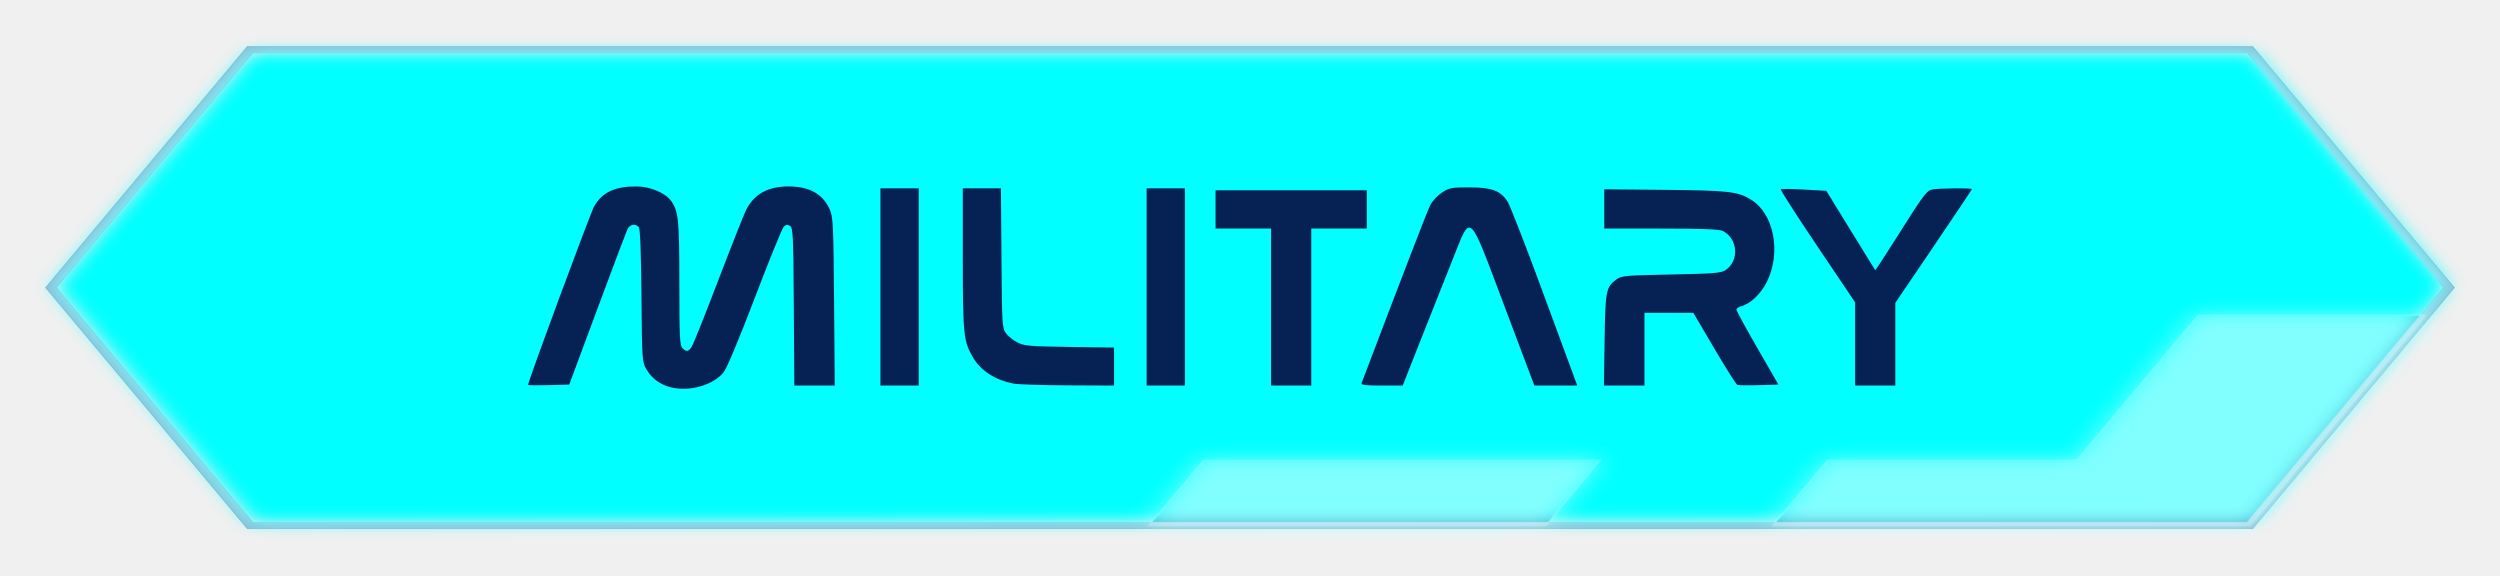
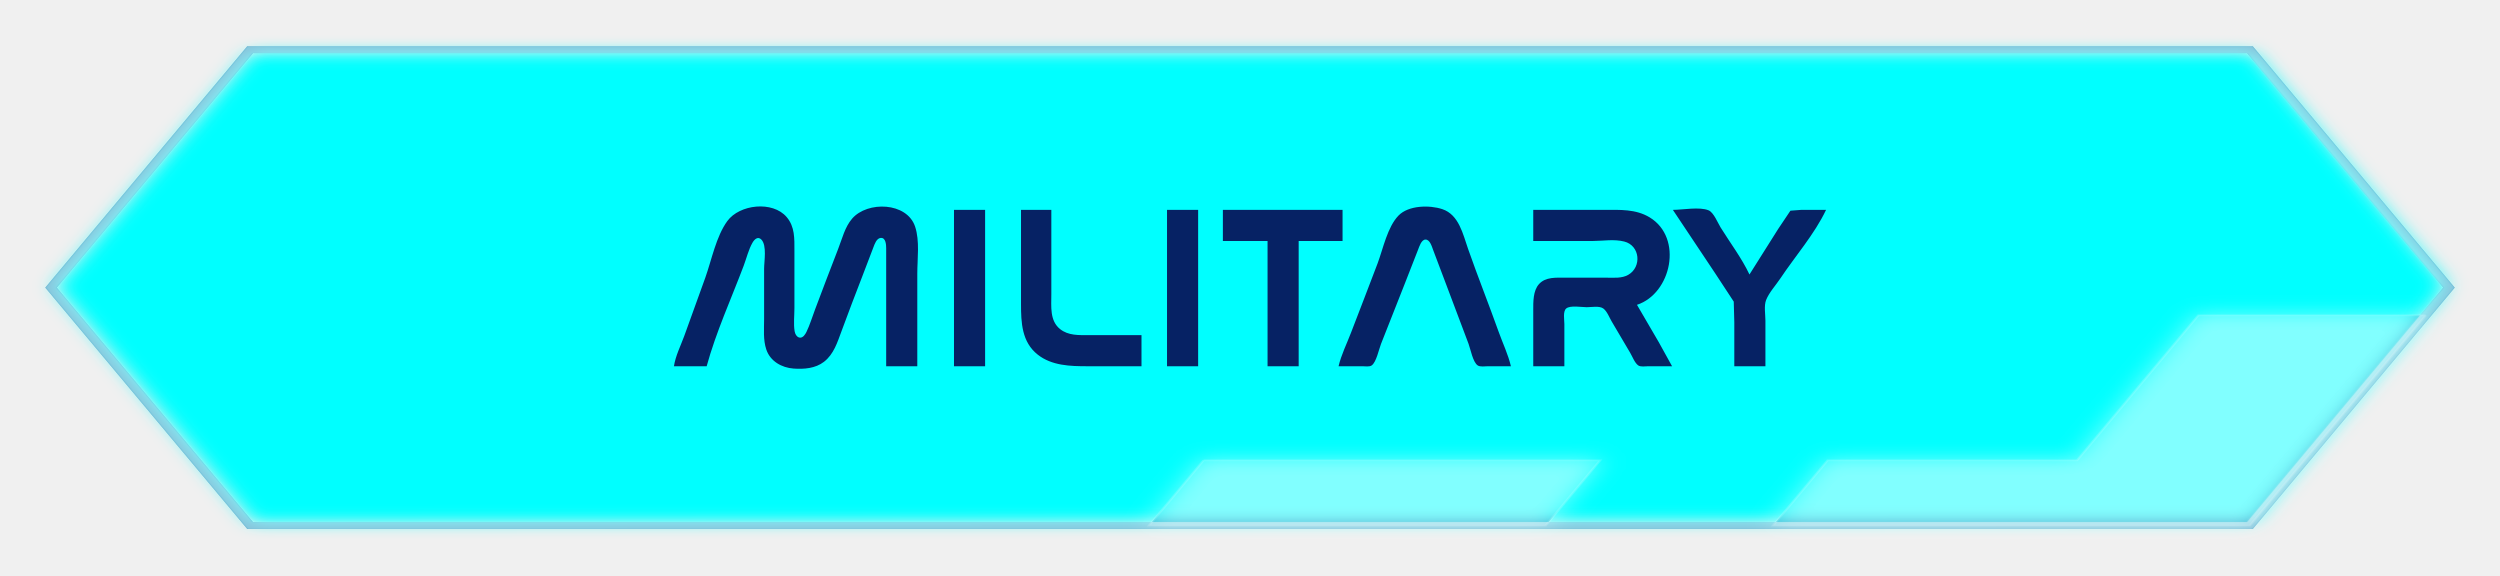
<svg xmlns="http://www.w3.org/2000/svg" width="66.322mm" height="15.26mm" viewBox="0 0 66.322 15.26" version="1.1" id="svg1">
  <defs id="defs1">
    <linearGradient id="linear-pattern-15" gradientUnits="userSpaceOnUse" x1="0" y1="0" x2="1" y2="0" gradientTransform="matrix(70.07708,0,0,86.15996,-0.06455962,11.44975)">
      <stop offset="0" stop-color="rgb(32.034%, 68.594%, 90.125%)" stop-opacity="1" id="stop2925" />
      <stop offset="0.004" stop-color="rgb(31.981%, 68.321%, 89.969%)" stop-opacity="1" id="stop2926" />
      <stop offset="0.008" stop-color="rgb(31.927%, 68.05%, 89.813%)" stop-opacity="1" id="stop2927" />
      <stop offset="0.012" stop-color="rgb(31.874%, 67.778%, 89.658%)" stop-opacity="1" id="stop2928" />
      <stop offset="0.016" stop-color="rgb(31.822%, 67.508%, 89.502%)" stop-opacity="1" id="stop2929" />
      <stop offset="0.02" stop-color="rgb(31.689%, 67.155%, 89.305%)" stop-opacity="1" id="stop2930" />
      <stop offset="0.023" stop-color="rgb(31.557%, 66.803%, 89.108%)" stop-opacity="1" id="stop2931" />
      <stop offset="0.027" stop-color="rgb(31.424%, 66.451%, 88.911%)" stop-opacity="1" id="stop2932" />
      <stop offset="0.031" stop-color="rgb(31.29%, 66.096%, 88.713%)" stop-opacity="1" id="stop2933" />
      <stop offset="0.035" stop-color="rgb(31.233%, 65.823%, 88.556%)" stop-opacity="1" id="stop2934" />
      <stop offset="0.039" stop-color="rgb(31.175%, 65.55%, 88.397%)" stop-opacity="1" id="stop2935" />
      <stop offset="0.043" stop-color="rgb(31.125%, 65.282%, 88.243%)" stop-opacity="1" id="stop2936" />
      <stop offset="0.047" stop-color="rgb(31.075%, 65.015%, 88.087%)" stop-opacity="1" id="stop2937" />
      <stop offset="0.051" stop-color="rgb(30.951%, 64.674%, 87.895%)" stop-opacity="1" id="stop2938" />
      <stop offset="0.055" stop-color="rgb(30.826%, 64.334%, 87.703%)" stop-opacity="1" id="stop2939" />
      <stop offset="0.059" stop-color="rgb(30.696%, 63.986%, 87.506%)" stop-opacity="1" id="stop2940" />
      <stop offset="0.062" stop-color="rgb(30.565%, 63.64%, 87.309%)" stop-opacity="1" id="stop2941" />
      <stop offset="0.066" stop-color="rgb(30.515%, 63.313%, 87.117%)" stop-opacity="1" id="stop2942" />
      <stop offset="0.07" stop-color="rgb(30.463%, 62.985%, 86.925%)" stop-opacity="1" id="stop2943" />
      <stop offset="0.074" stop-color="rgb(30.424%, 62.662%, 86.732%)" stop-opacity="1" id="stop2944" />
      <stop offset="0.078" stop-color="rgb(30.386%, 62.338%, 86.54%)" stop-opacity="1" id="stop2945" />
      <stop offset="0.082" stop-color="rgb(30.35%, 62.015%, 86.349%)" stop-opacity="1" id="stop2946" />
      <stop offset="0.086" stop-color="rgb(30.31%, 61.691%, 86.157%)" stop-opacity="1" id="stop2947" />
      <stop offset="0.09" stop-color="rgb(30.273%, 61.369%, 85.965%)" stop-opacity="1" id="stop2948" />
      <stop offset="0.094" stop-color="rgb(30.237%, 61.049%, 85.774%)" stop-opacity="1" id="stop2949" />
      <stop offset="0.098" stop-color="rgb(30.273%, 60.742%, 85.587%)" stop-opacity="1" id="stop2950" />
      <stop offset="0.102" stop-color="rgb(30.309%, 60.435%, 85.397%)" stop-opacity="1" id="stop2951" />
      <stop offset="0.105" stop-color="rgb(30.362%, 60.133%, 85.21%)" stop-opacity="1" id="stop2952" />
      <stop offset="0.109" stop-color="rgb(30.415%, 59.83%, 85.023%)" stop-opacity="1" id="stop2953" />
      <stop offset="0.113" stop-color="rgb(30.399%, 59.514%, 84.833%)" stop-opacity="1" id="stop2954" />
      <stop offset="0.117" stop-color="rgb(30.382%, 59.198%, 84.642%)" stop-opacity="1" id="stop2955" />
      <stop offset="0.121" stop-color="rgb(30.347%, 58.879%, 84.451%)" stop-opacity="1" id="stop2956" />
      <stop offset="0.125" stop-color="rgb(30.31%, 58.56%, 84.261%)" stop-opacity="1" id="stop2957" />
      <stop offset="0.129" stop-color="rgb(30.275%, 58.241%, 84.07%)" stop-opacity="1" id="stop2958" />
      <stop offset="0.133" stop-color="rgb(30.238%, 57.924%, 83.878%)" stop-opacity="1" id="stop2959" />
      <stop offset="0.137" stop-color="rgb(30.205%, 57.607%, 83.687%)" stop-opacity="1" id="stop2960" />
      <stop offset="0.141" stop-color="rgb(30.17%, 57.289%, 83.496%)" stop-opacity="1" id="stop2961" />
      <stop offset="0.145" stop-color="rgb(30.135%, 56.973%, 83.307%)" stop-opacity="1" id="stop2962" />
      <stop offset="0.148" stop-color="rgb(30.099%, 56.656%, 83.115%)" stop-opacity="1" id="stop2963" />
      <stop offset="0.152" stop-color="rgb(30.066%, 56.342%, 82.925%)" stop-opacity="1" id="stop2964" />
      <stop offset="0.156" stop-color="rgb(30.032%, 56.027%, 82.735%)" stop-opacity="1" id="stop2965" />
      <stop offset="0.16" stop-color="rgb(29.999%, 55.713%, 82.544%)" stop-opacity="1" id="stop2966" />
      <stop offset="0.164" stop-color="rgb(29.965%, 55.397%, 82.355%)" stop-opacity="1" id="stop2967" />
      <stop offset="0.168" stop-color="rgb(29.932%, 55.084%, 82.164%)" stop-opacity="1" id="stop2968" />
      <stop offset="0.172" stop-color="rgb(29.9%, 54.771%, 81.975%)" stop-opacity="1" id="stop2969" />
      <stop offset="0.176" stop-color="rgb(29.924%, 54.468%, 81.787%)" stop-opacity="1" id="stop2970" />
      <stop offset="0.18" stop-color="rgb(29.948%, 54.164%, 81.598%)" stop-opacity="1" id="stop2971" />
      <stop offset="0.184" stop-color="rgb(30.003%, 53.867%, 81.412%)" stop-opacity="1" id="stop2972" />
      <stop offset="0.188" stop-color="rgb(30.058%, 53.566%, 81.224%)" stop-opacity="1" id="stop2973" />
      <stop offset="0.191" stop-color="rgb(30.06%, 53.259%, 81.036%)" stop-opacity="1" id="stop2974" />
      <stop offset="0.195" stop-color="rgb(30.06%, 52.954%, 80.847%)" stop-opacity="1" id="stop2975" />
      <stop offset="0.199" stop-color="rgb(30.028%, 52.643%, 80.658%)" stop-opacity="1" id="stop2976" />
      <stop offset="0.203" stop-color="rgb(29.997%, 52.333%, 80.469%)" stop-opacity="1" id="stop2977" />
      <stop offset="0.207" stop-color="rgb(30.023%, 51.994%, 80.258%)" stop-opacity="1" id="stop2978" />
      <stop offset="0.211" stop-color="rgb(30.051%, 51.657%, 80.049%)" stop-opacity="1" id="stop2979" />
      <stop offset="0.215" stop-color="rgb(30.116%, 51.3%, 79.825%)" stop-opacity="1" id="stop2980" />
      <stop offset="0.219" stop-color="rgb(30.183%, 50.941%, 79.601%)" stop-opacity="1" id="stop2981" />
      <stop offset="0.223" stop-color="rgb(30.244%, 50.618%, 79.398%)" stop-opacity="1" id="stop2982" />
      <stop offset="0.227" stop-color="rgb(30.305%, 50.294%, 79.195%)" stop-opacity="1" id="stop2983" />
      <stop offset="0.23" stop-color="rgb(30.36%, 49.997%, 79.008%)" stop-opacity="1" id="stop2984" />
      <stop offset="0.234" stop-color="rgb(30.417%, 49.698%, 78.821%)" stop-opacity="1" id="stop2985" />
      <stop offset="0.238" stop-color="rgb(30.518%, 49.405%, 78.636%)" stop-opacity="1" id="stop2986" />
      <stop offset="0.242" stop-color="rgb(30.617%, 49.112%, 78.45%)" stop-opacity="1" id="stop2987" />
      <stop offset="0.246" stop-color="rgb(30.76%, 48.824%, 78.267%)" stop-opacity="1" id="stop2988" />
      <stop offset="0.25" stop-color="rgb(30.901%, 48.534%, 78.082%)" stop-opacity="1" id="stop2989" />
      <stop offset="0.254" stop-color="rgb(30.998%, 48.241%, 77.896%)" stop-opacity="1" id="stop2990" />
      <stop offset="0.258" stop-color="rgb(31.097%, 47.946%, 77.71%)" stop-opacity="1" id="stop2991" />
      <stop offset="0.262" stop-color="rgb(31.152%, 47.647%, 77.524%)" stop-opacity="1" id="stop2992" />
      <stop offset="0.266" stop-color="rgb(31.207%, 47.348%, 77.336%)" stop-opacity="1" id="stop2993" />
      <stop offset="0.27" stop-color="rgb(31.302%, 47.052%, 77.151%)" stop-opacity="1" id="stop2994" />
      <stop offset="0.273" stop-color="rgb(31.396%, 46.758%, 76.965%)" stop-opacity="1" id="stop2995" />
      <stop offset="0.277" stop-color="rgb(31.535%, 46.466%, 76.781%)" stop-opacity="1" id="stop2996" />
      <stop offset="0.281" stop-color="rgb(31.674%, 46.173%, 76.596%)" stop-opacity="1" id="stop2997" />
      <stop offset="0.285" stop-color="rgb(31.819%, 45.854%, 76.395%)" stop-opacity="1" id="stop2998" />
      <stop offset="0.289" stop-color="rgb(31.963%, 45.537%, 76.193%)" stop-opacity="1" id="stop2999" />
      <stop offset="0.293" stop-color="rgb(32.112%, 45.183%, 75.972%)" stop-opacity="1" id="stop3000" />
      <stop offset="0.297" stop-color="rgb(32.262%, 44.829%, 75.749%)" stop-opacity="1" id="stop3001" />
      <stop offset="0.301" stop-color="rgb(32.375%, 44.495%, 75.54%)" stop-opacity="1" id="stop3002" />
      <stop offset="0.305" stop-color="rgb(32.486%, 44.16%, 75.331%)" stop-opacity="1" id="stop3003" />
      <stop offset="0.309" stop-color="rgb(32.539%, 43.86%, 75.145%)" stop-opacity="1" id="stop3004" />
      <stop offset="0.312" stop-color="rgb(32.594%, 43.561%, 74.957%)" stop-opacity="1" id="stop3005" />
      <stop offset="0.316" stop-color="rgb(32.678%, 43.262%, 74.771%)" stop-opacity="1" id="stop3006" />
      <stop offset="0.32" stop-color="rgb(32.764%, 42.961%, 74.583%)" stop-opacity="1" id="stop3007" />
      <stop offset="0.324" stop-color="rgb(32.899%, 42.665%, 74.399%)" stop-opacity="1" id="stop3008" />
      <stop offset="0.328" stop-color="rgb(33.037%, 42.368%, 74.213%)" stop-opacity="1" id="stop3009" />
      <stop offset="0.332" stop-color="rgb(33.179%, 42.05%, 74.014%)" stop-opacity="1" id="stop3010" />
      <stop offset="0.336" stop-color="rgb(33.318%, 41.731%, 73.816%)" stop-opacity="1" id="stop3011" />
      <stop offset="0.34" stop-color="rgb(33.466%, 41.373%, 73.593%)" stop-opacity="1" id="stop3012" />
      <stop offset="0.344" stop-color="rgb(33.612%, 41.013%, 73.369%)" stop-opacity="1" id="stop3013" />
      <stop offset="0.348" stop-color="rgb(33.752%, 40.689%, 73.169%)" stop-opacity="1" id="stop3014" />
      <stop offset="0.352" stop-color="rgb(33.893%, 40.364%, 72.968%)" stop-opacity="1" id="stop3015" />
      <stop offset="0.355" stop-color="rgb(34.016%, 40.125%, 72.818%)" stop-opacity="1" id="stop3016" />
      <stop offset="0.359" stop-color="rgb(34.14%, 39.883%, 72.67%)" stop-opacity="1" id="stop3017" />
      <stop offset="0.363" stop-color="rgb(34.291%, 39.627%, 72.511%)" stop-opacity="1" id="stop3018" />
      <stop offset="0.367" stop-color="rgb(34.439%, 39.369%, 72.353%)" stop-opacity="1" id="stop3019" />
      <stop offset="0.371" stop-color="rgb(34.656%, 39.069%, 72.166%)" stop-opacity="1" id="stop3020" />
      <stop offset="0.375" stop-color="rgb(34.871%, 38.766%, 71.982%)" stop-opacity="1" id="stop3021" />
      <stop offset="0.379" stop-color="rgb(35.088%, 38.464%, 71.796%)" stop-opacity="1" id="stop3022" />
      <stop offset="0.383" stop-color="rgb(35.301%, 38.159%, 71.609%)" stop-opacity="1" id="stop3023" />
      <stop offset="0.387" stop-color="rgb(35.516%, 37.854%, 71.423%)" stop-opacity="1" id="stop3024" />
      <stop offset="0.391" stop-color="rgb(35.73%, 37.547%, 71.237%)" stop-opacity="1" id="stop3025" />
      <stop offset="0.395" stop-color="rgb(35.942%, 37.254%, 71.059%)" stop-opacity="1" id="stop3026" />
      <stop offset="0.398" stop-color="rgb(36.151%, 36.958%, 70.879%)" stop-opacity="1" id="stop3027" />
      <stop offset="0.402" stop-color="rgb(36.354%, 36.711%, 70.729%)" stop-opacity="1" id="stop3028" />
      <stop offset="0.406" stop-color="rgb(36.555%, 36.462%, 70.58%)" stop-opacity="1" id="stop3029" />
      <stop offset="0.41" stop-color="rgb(36.774%, 36.203%, 70.424%)" stop-opacity="1" id="stop3030" />
      <stop offset="0.414" stop-color="rgb(36.99%, 35.942%, 70.268%)" stop-opacity="1" id="stop3031" />
      <stop offset="0.418" stop-color="rgb(37.282%, 35.629%, 70.082%)" stop-opacity="1" id="stop3032" />
      <stop offset="0.422" stop-color="rgb(37.572%, 35.313%, 69.894%)" stop-opacity="1" id="stop3033" />
      <stop offset="0.426" stop-color="rgb(37.849%, 35.007%, 69.713%)" stop-opacity="1" id="stop3034" />
      <stop offset="0.43" stop-color="rgb(38.124%, 34.697%, 69.531%)" stop-opacity="1" id="stop3035" />
      <stop offset="0.434" stop-color="rgb(38.324%, 34.444%, 69.38%)" stop-opacity="1" id="stop3036" />
      <stop offset="0.438" stop-color="rgb(38.522%, 34.187%, 69.231%)" stop-opacity="1" id="stop3037" />
      <stop offset="0.441" stop-color="rgb(38.73%, 33.925%, 69.075%)" stop-opacity="1" id="stop3038" />
      <stop offset="0.445" stop-color="rgb(38.937%, 33.659%, 68.921%)" stop-opacity="1" id="stop3039" />
      <stop offset="0.449" stop-color="rgb(39.223%, 33.336%, 68.732%)" stop-opacity="1" id="stop3040" />
      <stop offset="0.453" stop-color="rgb(39.508%, 33.011%, 68.542%)" stop-opacity="1" id="stop3041" />
      <stop offset="0.457" stop-color="rgb(39.786%, 32.689%, 68.358%)" stop-opacity="1" id="stop3042" />
      <stop offset="0.461" stop-color="rgb(40.063%, 32.367%, 68.172%)" stop-opacity="1" id="stop3043" />
      <stop offset="0.465" stop-color="rgb(40.259%, 32.104%, 68.019%)" stop-opacity="1" id="stop3044" />
      <stop offset="0.469" stop-color="rgb(40.453%, 31.842%, 67.868%)" stop-opacity="1" id="stop3045" />
      <stop offset="0.473" stop-color="rgb(40.651%, 31.583%, 67.719%)" stop-opacity="1" id="stop3046" />
      <stop offset="0.477" stop-color="rgb(40.848%, 31.32%, 67.567%)" stop-opacity="1" id="stop3047" />
      <stop offset="0.48" stop-color="rgb(41.112%, 31.114%, 67.453%)" stop-opacity="1" id="stop3048" />
      <stop offset="0.484" stop-color="rgb(41.374%, 30.908%, 67.339%)" stop-opacity="1" id="stop3049" />
      <stop offset="0.488" stop-color="rgb(41.637%, 30.701%, 67.226%)" stop-opacity="1" id="stop3050" />
      <stop offset="0.492" stop-color="rgb(41.899%, 30.49%, 67.11%)" stop-opacity="1" id="stop3051" />
      <stop offset="0.496" stop-color="rgb(42.169%, 30.217%, 66.957%)" stop-opacity="1" id="stop3052" />
      <stop offset="0.5" stop-color="rgb(42.438%, 29.942%, 66.805%)" stop-opacity="1" id="stop3053" />
      <stop offset="0.504" stop-color="rgb(42.708%, 29.666%, 66.65%)" stop-opacity="1" id="stop3054" />
      <stop offset="0.508" stop-color="rgb(42.976%, 29.388%, 66.498%)" stop-opacity="1" id="stop3055" />
      <stop offset="0.512" stop-color="rgb(43.245%, 29.111%, 66.344%)" stop-opacity="1" id="stop3056" />
      <stop offset="0.516" stop-color="rgb(43.512%, 28.831%, 66.191%)" stop-opacity="1" id="stop3057" />
      <stop offset="0.52" stop-color="rgb(43.779%, 28.551%, 66.037%)" stop-opacity="1" id="stop3058" />
      <stop offset="0.523" stop-color="rgb(44.046%, 28.268%, 65.883%)" stop-opacity="1" id="stop3059" />
      <stop offset="0.527" stop-color="rgb(44.304%, 28.049%, 65.765%)" stop-opacity="1" id="stop3060" />
      <stop offset="0.531" stop-color="rgb(44.56%, 27.827%, 65.646%)" stop-opacity="1" id="stop3061" />
      <stop offset="0.535" stop-color="rgb(44.818%, 27.609%, 65.53%)" stop-opacity="1" id="stop3062" />
      <stop offset="0.539" stop-color="rgb(45.074%, 27.388%, 65.414%)" stop-opacity="1" id="stop3063" />
      <stop offset="0.543" stop-color="rgb(45.48%, 27.094%, 65.262%)" stop-opacity="1" id="stop3064" />
      <stop offset="0.547" stop-color="rgb(45.885%, 26.796%, 65.109%)" stop-opacity="1" id="stop3065" />
      <stop offset="0.551" stop-color="rgb(46.303%, 26.491%, 64.952%)" stop-opacity="1" id="stop3066" />
      <stop offset="0.555" stop-color="rgb(46.718%, 26.183%, 64.795%)" stop-opacity="1" id="stop3067" />
      <stop offset="0.559" stop-color="rgb(46.989%, 25.948%, 64.674%)" stop-opacity="1" id="stop3068" />
      <stop offset="0.562" stop-color="rgb(47.26%, 25.711%, 64.552%)" stop-opacity="1" id="stop3069" />
      <stop offset="0.566" stop-color="rgb(47.511%, 25.485%, 64.435%)" stop-opacity="1" id="stop3070" />
      <stop offset="0.57" stop-color="rgb(47.765%, 25.256%, 64.317%)" stop-opacity="1" id="stop3071" />
      <stop offset="0.574" stop-color="rgb(48.082%, 25.02%, 64.198%)" stop-opacity="1" id="stop3072" />
      <stop offset="0.578" stop-color="rgb(48.399%, 24.78%, 64.079%)" stop-opacity="1" id="stop3073" />
      <stop offset="0.582" stop-color="rgb(48.726%, 24.542%, 63.96%)" stop-opacity="1" id="stop3074" />
      <stop offset="0.586" stop-color="rgb(49.052%, 24.3%, 63.841%)" stop-opacity="1" id="stop3075" />
      <stop offset="0.59" stop-color="rgb(49.379%, 24.057%, 63.722%)" stop-opacity="1" id="stop3076" />
      <stop offset="0.594" stop-color="rgb(49.706%, 23.813%, 63.602%)" stop-opacity="1" id="stop3077" />
      <stop offset="0.598" stop-color="rgb(50.029%, 23.569%, 63.483%)" stop-opacity="1" id="stop3078" />
      <stop offset="0.602" stop-color="rgb(50.354%, 23.323%, 63.364%)" stop-opacity="1" id="stop3079" />
      <stop offset="0.605" stop-color="rgb(50.739%, 23.068%, 63.242%)" stop-opacity="1" id="stop3080" />
      <stop offset="0.609" stop-color="rgb(51.122%, 22.81%, 63.121%)" stop-opacity="1" id="stop3081" />
      <stop offset="0.613" stop-color="rgb(51.52%, 22.552%, 63%)" stop-opacity="1" id="stop3082" />
      <stop offset="0.617" stop-color="rgb(51.918%, 22.29%, 62.878%)" stop-opacity="1" id="stop3083" />
      <stop offset="0.621" stop-color="rgb(52.316%, 22.029%, 62.756%)" stop-opacity="1" id="stop3084" />
      <stop offset="0.625" stop-color="rgb(52.713%, 21.764%, 62.634%)" stop-opacity="1" id="stop3085" />
      <stop offset="0.629" stop-color="rgb(53.108%, 21.498%, 62.512%)" stop-opacity="1" id="stop3086" />
      <stop offset="0.633" stop-color="rgb(53.503%, 21.231%, 62.389%)" stop-opacity="1" id="stop3087" />
      <stop offset="0.637" stop-color="rgb(53.842%, 20.972%, 62.268%)" stop-opacity="1" id="stop3088" />
      <stop offset="0.641" stop-color="rgb(54.181%, 20.709%, 62.146%)" stop-opacity="1" id="stop3089" />
      <stop offset="0.645" stop-color="rgb(54.498%, 20.45%, 62.022%)" stop-opacity="1" id="stop3090" />
      <stop offset="0.648" stop-color="rgb(54.816%, 20.187%, 61.9%)" stop-opacity="1" id="stop3091" />
      <stop offset="0.652" stop-color="rgb(55.185%, 19.919%, 61.777%)" stop-opacity="1" id="stop3092" />
      <stop offset="0.656" stop-color="rgb(55.554%, 19.647%, 61.653%)" stop-opacity="1" id="stop3093" />
      <stop offset="0.66" stop-color="rgb(55.943%, 19.37%, 61.53%)" stop-opacity="1" id="stop3094" />
      <stop offset="0.664" stop-color="rgb(56.334%, 19.092%, 61.404%)" stop-opacity="1" id="stop3095" />
      <stop offset="0.668" stop-color="rgb(56.67%, 18.871%, 61.308%)" stop-opacity="1" id="stop3096" />
      <stop offset="0.672" stop-color="rgb(57.005%, 18.646%, 61.209%)" stop-opacity="1" id="stop3097" />
      <stop offset="0.676" stop-color="rgb(57.314%, 18.451%, 61.127%)" stop-opacity="1" id="stop3098" />
      <stop offset="0.68" stop-color="rgb(57.622%, 18.254%, 61.041%)" stop-opacity="1" id="stop3099" />
      <stop offset="0.684" stop-color="rgb(58.028%, 17.993%, 60.93%)" stop-opacity="1" id="stop3100" />
      <stop offset="0.688" stop-color="rgb(58.432%, 17.732%, 60.818%)" stop-opacity="1" id="stop3101" />
      <stop offset="0.691" stop-color="rgb(58.893%, 17.432%, 60.692%)" stop-opacity="1" id="stop3102" />
      <stop offset="0.695" stop-color="rgb(59.352%, 17.131%, 60.564%)" stop-opacity="1" id="stop3103" />
      <stop offset="0.699" stop-color="rgb(59.764%, 16.881%, 60.461%)" stop-opacity="1" id="stop3104" />
      <stop offset="0.703" stop-color="rgb(60.175%, 16.631%, 60.358%)" stop-opacity="1" id="stop3105" />
      <stop offset="0.707" stop-color="rgb(60.553%, 16.414%, 60.272%)" stop-opacity="1" id="stop3106" />
      <stop offset="0.711" stop-color="rgb(60.931%, 16.196%, 60.184%)" stop-opacity="1" id="stop3107" />
      <stop offset="0.715" stop-color="rgb(61.31%, 15.977%, 60.097%)" stop-opacity="1" id="stop3108" />
      <stop offset="0.719" stop-color="rgb(61.688%, 15.756%, 60.01%)" stop-opacity="1" id="stop3109" />
      <stop offset="0.723" stop-color="rgb(62.065%, 15.536%, 59.923%)" stop-opacity="1" id="stop3110" />
      <stop offset="0.727" stop-color="rgb(62.442%, 15.314%, 59.834%)" stop-opacity="1" id="stop3111" />
      <stop offset="0.73" stop-color="rgb(62.86%, 15.083%, 59.746%)" stop-opacity="1" id="stop3112" />
      <stop offset="0.734" stop-color="rgb(63.275%, 14.851%, 59.657%)" stop-opacity="1" id="stop3113" />
      <stop offset="0.738" stop-color="rgb(63.725%, 14.613%, 59.567%)" stop-opacity="1" id="stop3114" />
      <stop offset="0.742" stop-color="rgb(64.174%, 14.374%, 59.477%)" stop-opacity="1" id="stop3115" />
      <stop offset="0.746" stop-color="rgb(64.622%, 14.133%, 59.387%)" stop-opacity="1" id="stop3116" />
      <stop offset="0.75" stop-color="rgb(65.07%, 13.89%, 59.297%)" stop-opacity="1" id="stop3117" />
      <stop offset="0.754" stop-color="rgb(65.518%, 13.647%, 59.207%)" stop-opacity="1" id="stop3118" />
      <stop offset="0.758" stop-color="rgb(65.964%, 13.402%, 59.116%)" stop-opacity="1" id="stop3119" />
      <stop offset="0.762" stop-color="rgb(66.374%, 13.202%, 59.045%)" stop-opacity="1" id="stop3120" />
      <stop offset="0.766" stop-color="rgb(66.783%, 12.999%, 58.974%)" stop-opacity="1" id="stop3121" />
      <stop offset="0.77" stop-color="rgb(67.154%, 12.846%, 58.926%)" stop-opacity="1" id="stop3122" />
      <stop offset="0.773" stop-color="rgb(67.525%, 12.692%, 58.878%)" stop-opacity="1" id="stop3123" />
      <stop offset="0.777" stop-color="rgb(67.926%, 12.532%, 58.827%)" stop-opacity="1" id="stop3124" />
      <stop offset="0.781" stop-color="rgb(68.329%, 12.37%, 58.777%)" stop-opacity="1" id="stop3125" />
      <stop offset="0.785" stop-color="rgb(68.771%, 12.199%, 58.727%)" stop-opacity="1" id="stop3126" />
      <stop offset="0.789" stop-color="rgb(69.214%, 12.03%, 58.676%)" stop-opacity="1" id="stop3127" />
      <stop offset="0.793" stop-color="rgb(69.656%, 11.826%, 58.607%)" stop-opacity="1" id="stop3128" />
      <stop offset="0.797" stop-color="rgb(70.099%, 11.62%, 58.54%)" stop-opacity="1" id="stop3129" />
      <stop offset="0.801" stop-color="rgb(70.541%, 11.365%, 58.447%)" stop-opacity="1" id="stop3130" />
      <stop offset="0.805" stop-color="rgb(70.982%, 11.108%, 58.354%)" stop-opacity="1" id="stop3131" />
      <stop offset="0.809" stop-color="rgb(71.423%, 10.884%, 58.278%)" stop-opacity="1" id="stop3132" />
      <stop offset="0.812" stop-color="rgb(71.863%, 10.657%, 58.2%)" stop-opacity="1" id="stop3133" />
      <stop offset="0.816" stop-color="rgb(72.304%, 10.481%, 58.148%)" stop-opacity="1" id="stop3134" />
      <stop offset="0.82" stop-color="rgb(72.743%, 10.306%, 58.098%)" stop-opacity="1" id="stop3135" />
      <stop offset="0.824" stop-color="rgb(73.183%, 10.1%, 58.031%)" stop-opacity="1" id="stop3136" />
      <stop offset="0.828" stop-color="rgb(73.621%, 9.892%, 57.964%)" stop-opacity="1" id="stop3137" />
      <stop offset="0.832" stop-color="rgb(74.059%, 9.63%, 57.87%)" stop-opacity="1" id="stop3138" />
      <stop offset="0.836" stop-color="rgb(74.496%, 9.366%, 57.776%)" stop-opacity="1" id="stop3139" />
      <stop offset="0.84" stop-color="rgb(74.933%, 9.128%, 57.697%)" stop-opacity="1" id="stop3140" />
      <stop offset="0.844" stop-color="rgb(75.369%, 8.888%, 57.614%)" stop-opacity="1" id="stop3141" />
      <stop offset="0.848" stop-color="rgb(75.807%, 8.707%, 57.562%)" stop-opacity="1" id="stop3142" />
      <stop offset="0.852" stop-color="rgb(76.244%, 8.525%, 57.509%)" stop-opacity="1" id="stop3143" />
      <stop offset="0.855" stop-color="rgb(76.68%, 8.318%, 57.445%)" stop-opacity="1" id="stop3144" />
      <stop offset="0.859" stop-color="rgb(77.116%, 8.11%, 57.379%)" stop-opacity="1" id="stop3145" />
      <stop offset="0.863" stop-color="rgb(77.55%, 7.84%, 57.285%)" stop-opacity="1" id="stop3146" />
      <stop offset="0.867" stop-color="rgb(77.983%, 7.567%, 57.188%)" stop-opacity="1" id="stop3147" />
      <stop offset="0.871" stop-color="rgb(78.435%, 7.312%, 57.104%)" stop-opacity="1" id="stop3148" />
      <stop offset="0.875" stop-color="rgb(78.886%, 7.056%, 57.019%)" stop-opacity="1" id="stop3149" />
      <stop offset="0.879" stop-color="rgb(79.393%, 6.853%, 56.963%)" stop-opacity="1" id="stop3150" />
      <stop offset="0.883" stop-color="rgb(79.901%, 6.648%, 56.908%)" stop-opacity="1" id="stop3151" />
      <stop offset="0.887" stop-color="rgb(80.391%, 6.447%, 56.853%)" stop-opacity="1" id="stop3152" />
      <stop offset="0.891" stop-color="rgb(80.881%, 6.242%, 56.796%)" stop-opacity="1" id="stop3153" />
      <stop offset="0.895" stop-color="rgb(81.314%, 6.053%, 56.741%)" stop-opacity="1" id="stop3154" />
      <stop offset="0.898" stop-color="rgb(81.747%, 5.864%, 56.688%)" stop-opacity="1" id="stop3155" />
      <stop offset="0.902" stop-color="rgb(82.179%, 5.673%, 56.633%)" stop-opacity="1" id="stop3156" />
      <stop offset="0.906" stop-color="rgb(82.611%, 5.479%, 56.58%)" stop-opacity="1" id="stop3157" />
      <stop offset="0.91" stop-color="rgb(83.044%, 5.289%, 56.525%)" stop-opacity="1" id="stop3158" />
      <stop offset="0.914" stop-color="rgb(83.475%, 5.096%, 56.47%)" stop-opacity="1" id="stop3159" />
      <stop offset="0.918" stop-color="rgb(83.919%, 4.886%, 56.409%)" stop-opacity="1" id="stop3160" />
      <stop offset="0.922" stop-color="rgb(84.36%, 4.674%, 56.346%)" stop-opacity="1" id="stop3161" />
      <stop offset="0.926" stop-color="rgb(84.859%, 4.372%, 56.247%)" stop-opacity="1" id="stop3162" />
      <stop offset="0.93" stop-color="rgb(85.356%, 4.066%, 56.146%)" stop-opacity="1" id="stop3163" />
      <stop offset="0.934" stop-color="rgb(85.844%, 3.775%, 56.053%)" stop-opacity="1" id="stop3164" />
      <stop offset="0.938" stop-color="rgb(86.334%, 3.481%, 55.957%)" stop-opacity="1" id="stop3165" />
      <stop offset="0.941" stop-color="rgb(86.763%, 3.284%, 55.902%)" stop-opacity="1" id="stop3166" />
      <stop offset="0.945" stop-color="rgb(87.192%, 3.085%, 55.847%)" stop-opacity="1" id="stop3167" />
      <stop offset="0.949" stop-color="rgb(87.621%, 2.885%, 55.791%)" stop-opacity="1" id="stop3168" />
      <stop offset="0.953" stop-color="rgb(88.048%, 2.686%, 55.734%)" stop-opacity="1" id="stop3169" />
      <stop offset="0.957" stop-color="rgb(88.477%, 2.484%, 55.679%)" stop-opacity="1" id="stop3170" />
      <stop offset="0.961" stop-color="rgb(88.904%, 2.284%, 55.623%)" stop-opacity="1" id="stop3171" />
      <stop offset="0.965" stop-color="rgb(89.323%, 2.09%, 55.571%)" stop-opacity="1" id="stop3172" />
      <stop offset="0.969" stop-color="rgb(89.742%, 1.898%, 55.518%)" stop-opacity="1" id="stop3173" />
      <stop offset="0.973" stop-color="rgb(90.03%, 1.826%, 55.508%)" stop-opacity="1" id="stop3174" />
      <stop offset="0.977" stop-color="rgb(90.318%, 1.755%, 55.501%)" stop-opacity="1" id="stop3175" />
      <stop offset="0.98" stop-color="rgb(90.607%, 1.683%, 55.49%)" stop-opacity="1" id="stop3176" />
      <stop offset="0.984" stop-color="rgb(90.897%, 1.611%, 55.481%)" stop-opacity="1" id="stop3177" />
      <stop offset="0.988" stop-color="rgb(91.185%, 1.549%, 55.432%)" stop-opacity="1" id="stop3178" />
      <stop offset="0.992" stop-color="rgb(91.475%, 1.488%, 55.383%)" stop-opacity="1" id="stop3179" />
      <stop offset="0.996" stop-color="rgb(91.763%, 1.427%, 55.334%)" stop-opacity="1" id="stop3180" />
      <stop offset="1" stop-color="rgb(92.052%, 1.366%, 55.286%)" stop-opacity="1" id="stop3181" />
    </linearGradient>
    <filter style="color-interpolation-filters:sRGB" id="filter6" x="-0.011" y="-0.037" width="1.021" height="1.074">
      <feGaussianBlur stdDeviation="0.278" id="feGaussianBlur6" />
    </filter>
    <filter style="color-interpolation-filters:sRGB;" id="filter31" x="-0.071" y="-0.331" width="1.143" height="1.663">
      <feGaussianBlur stdDeviation="5" result="fbSourceGraphic" id="feGaussianBlur30" />
      <feGaussianBlur stdDeviation="0.01" in="SourceGraphic" result="result1" id="feGaussianBlur31" />
      <feComposite in2="result1" operator="arithmetic" in="fbSourceGraphic" k2="0.5" k3="0.5" result="result2" id="feComposite31" />
      <feBlend in2="fbSourceGraphic" mode="normal" result="result3" id="feBlend31" />
    </filter>
    <filter style="color-interpolation-filters:sRGB;" id="filter33" x="-0.004" y="-0.012" width="1.007" height="1.023">
      <feGaussianBlur stdDeviation="5" result="fbSourceGraphic" id="feGaussianBlur32" />
      <feGaussianBlur stdDeviation="0.01" in="SourceGraphic" result="result1" id="feGaussianBlur33" />
      <feComposite in2="result1" operator="arithmetic" in="fbSourceGraphic" k2="0.5" k3="0.5" result="result2" id="feComposite33" />
      <feBlend in2="fbSourceGraphic" mode="normal" result="result3" id="feBlend33" />
    </filter>
    <filter style="color-interpolation-filters:sRGB;" id="filter35" x="-0.049" y="-0.103" width="1.097" height="1.206">
      <feGaussianBlur stdDeviation="5" result="fbSourceGraphic" id="feGaussianBlur34" />
      <feGaussianBlur stdDeviation="0.01" in="SourceGraphic" result="result1" id="feGaussianBlur35" />
      <feComposite in2="result1" operator="arithmetic" in="fbSourceGraphic" k2="0.5" k3="0.5" result="result2" id="feComposite35" />
      <feBlend in2="fbSourceGraphic" mode="normal" result="result3" id="feBlend35" />
    </filter>
  </defs>
  <g id="g292" transform="matrix(0.06633704,0,0,0.04577492,-99.07943,-18.11473)" style="display:inline">
    <path fill="none" stroke-width="40" stroke-linecap="butt" stroke-linejoin="miter" stroke="#07d7fb" stroke-opacity="1" stroke-miterlimit="10" d="m 24729.414,15975.781 -92.695,-160.468 -703.321,-1218.321 h -7997.382 l -796.133,1378.789 796.133,1378.828 h 7997.382 z m 0,0" transform="matrix(0.1,0,0,-0.1,0,2160)" id="path7" style="display:inline;fill:none;fill-opacity:0;stroke:#107eb1;stroke-opacity:1" />
    <path fill-rule="nonzero" fill="#07d7fb" fill-opacity="1" d="m 1974.891,662.52 h 158.598 l -21.809,37.781 h -158.602 l 21.812,-37.781" id="path8" style="display:inline;fill:#107eb1;fill-opacity:1" />
    <path fill-rule="nonzero" fill="#07d7fb" fill-opacity="1" d="m 2463.672,578.469 -70.332,121.832 h -190.699 l 21.809,-37.781 h 99.742 l 48.52,-84.051 h 90.961" id="path9" style="display:inline;fill:#107eb1;fill-opacity:1" />
    <path style="font-variation-settings:normal;display:inline;vector-effect:none;fill:#00ffff;fill-opacity:1;stroke:none;stroke-width:1.094;stroke-linecap:butt;stroke-linejoin:miter;stroke-miterlimit:4;stroke-dasharray:none;stroke-dashoffset:0;stroke-opacity:1;-inkscape-stroke:none;filter:url(#filter6);stop-color:#000000" d="M 11.303,20.272 C 11.219,20.136 10.129,18.253 8.882,16.086 7.634,13.92 6.526,12 6.418,11.819 L 6.223,11.491 8.816,7.005 11.41,2.519 h 26.467 26.467 l 2.434,4.213 c 1.339,2.317 2.506,4.336 2.594,4.486 0.154,0.264 0.069,0.43 -2.434,4.76 l -2.594,4.486 -26.443,0.028 -26.443,0.028 z" id="path1" transform="matrix(15.11811,0,0,15.11811,1421.684,388.2823)" />
    <g id="g9" style="display:inline" transform="translate(-5.1101421e-5)">
      <path fill="none" stroke-width="40" stroke-linecap="butt" stroke-linejoin="miter" stroke="#07d7fb" stroke-opacity="1" stroke-miterlimit="10" d="m 24729.414,15975.781 -92.695,-160.468 -703.321,-1218.321 h -7997.382 l -796.133,1378.789 796.133,1378.828 h 7997.382 z m 0,0" transform="matrix(0.1,0,0,-0.1,0,2160)" id="path121" style="display:inline;fill:none;fill-opacity:1;stroke:#ffffff;stroke-opacity:0.299;filter:url(#filter33)" />
      <path fill-rule="nonzero" fill="#07d7fb" fill-opacity="1" d="m 1974.891,662.52 h 158.598 l -21.809,37.781 h -158.602 l 21.812,-37.781" id="path148" style="display:inline;fill:#ffffff;fill-opacity:0.298;stroke:#ffffff;stroke-opacity:0.298;filter:url(#filter31)" />
      <path fill-rule="nonzero" fill="#07d7fb" fill-opacity="1" d="m 2463.672,578.469 -70.332,121.832 h -190.699 l 21.809,-37.781 h 99.742 l 48.52,-84.051 h 90.961" id="path149" style="display:inline;fill:#ffffff;fill-opacity:0.298;stroke:#ffffff;stroke-opacity:0.298;filter:url(#filter35)" />
    </g>
-     <path style="display:inline;fill:#062254;fill-opacity:1;stroke-width:0.048" d="m 1761.824,620.21 c -4.242,-1.529 -7.656,-5.191 -9.733,-10.44 -1.734,-4.382 -1.768,-5.109 -1.993,-42.698 -0.151,-25.112 -0.511,-38.733 -1.051,-39.675 -1.33,-2.322 -3.661,-1.653 -4.596,1.32 -0.476,1.515 -5.899,22.365 -12.049,46.333 l -11.183,43.578 -8.228,0.315 c -4.525,0.173 -8.228,0.1 -8.228,-0.164 0,-2.114 24.977,-99.893 26.443,-103.519 3.292,-8.142 8.195,-11.487 16.824,-11.478 5.529,0.006 11.633,3.701 13.965,8.455 2.929,5.971 3.257,10.771 3.261,47.77 0,30.979 0.164,35.942 1.208,37.455 1.629,2.361 2.385,2.199 3.741,-0.802 0.633,-1.4 5.437,-18.819 10.676,-38.709 5.239,-19.89 10.222,-38.143 11.074,-40.564 3.241,-9.207 8.727,-13.611 16.955,-13.611 8.405,0 13.837,4.46 16.558,13.597 1.271,4.268 1.425,9.193 1.668,53.255 l 0.267,48.553 h -8.089 -8.089 l -0.2,-45.658 c -0.183,-41.901 -0.309,-45.757 -1.526,-46.869 -1.011,-0.924 -1.605,-0.808 -2.5,0.49 -0.646,0.936 -5.832,19.405 -11.525,41.043 -6.313,23.994 -11.178,40.857 -12.472,43.226 -4.115,7.534 -13.668,11.501 -21.178,8.794 z m 83.844,-58.179 v -57.154 h 7.658 7.658 v 57.154 57.154 h -7.658 -7.658 z m 53.151,56.01 c -7.287,-2.094 -13.029,-7.476 -16.114,-15.106 -3.809,-9.419 -4.088,-13.327 -4.098,-57.273 l -0.01,-40.784 h 7.631 7.631 l 0.219,40.427 c 0.21,38.833 0.281,40.551 1.8,43.559 0.87,1.722 2.937,4.13 4.595,5.351 2.706,1.993 4.83,2.257 20.818,2.586 l 17.805,0.367 v 11.008 11.008 l -18.57,-0.122 c -10.214,-0.066 -19.981,-0.527 -21.705,-1.022 z m 53.294,-56.01 v -57.154 h 7.658 7.658 v 57.154 57.154 h -7.658 -7.658 z m 49.776,11.653 v -45.501 h -11.104 -11.104 v -11.098 -11.098 h 30.248 30.249 v 11.098 11.098 h -11.104 -11.104 v 45.501 45.501 h -8.041 -8.041 z m 36.191,44.114 c 15.923,-60.849 26.334,-99.964 27.472,-103.208 0.802,-2.288 2.891,-5.534 4.641,-7.214 2.943,-2.824 3.762,-3.053 10.897,-3.053 9.036,0 12.543,1.874 15.376,8.219 0.979,2.194 7.296,25.712 14.037,52.264 6.74,26.551 12.62,49.649 13.064,51.327 l 0.809,3.052 h -8.597 -8.597 l -11.907,-45.778 c -14.666,-56.386 -13.244,-54.503 -20.729,-27.467 -2.788,10.071 -8.431,30.671 -12.539,45.778 l -7.47,27.467 h -8.41 c -6.411,0 -8.324,-0.33 -8.047,-1.387 z m 97.183,-24.97 c 0.292,-28.625 0.568,-30.685 4.713,-35.136 2.023,-2.173 3.404,-2.354 21.862,-2.874 17.057,-0.48 19.976,-0.816 21.744,-2.497 5.643,-5.368 5.056,-18.193 -1.041,-22.734 -1.338,-0.996 -8.066,-1.375 -24.623,-1.387 l -22.782,-0.016 V 516.807 505.432 l 24.314,0.335 c 25.497,0.351 29.122,0.952 34.438,5.709 9.096,8.139 12.076,30.512 6.321,47.453 -2.449,7.209 -6.643,12.962 -10.463,14.351 -0.973,0.354 -1.762,1.214 -1.754,1.91 0.01,0.697 3.793,10.756 8.409,22.353 l 8.394,21.086 -7.783,0.319 c -4.281,0.175 -8.174,0.1 -8.651,-0.164 -0.477,-0.265 -4.634,-9.772 -9.238,-21.127 l -8.371,-20.644 h -9.767 -9.767 v 21.086 21.086 h -8.111 -8.111 z m 100.191,2.247 v -24.11 l -15.081,-32.46 c -8.294,-17.853 -14.895,-32.729 -14.667,-33.058 0.227,-0.329 4.422,-0.267 9.321,0.139 l 8.908,0.737 9.709,22.86 c 5.34,12.573 9.779,22.999 9.866,23.169 0.086,0.17 4.7,-10.135 10.254,-22.9 8.94,-20.55 10.367,-23.287 12.454,-23.892 2.635,-0.764 15.95,-0.945 15.95,-0.217 0,0.256 -6.892,15.192 -15.316,33.19 l -15.316,32.724 v 23.963 23.964 h -8.041 -8.041 z" id="path1-5" />
+     <path style="display:inline;fill:#062264;fill-opacity:1;stroke:none;stroke-width:0.384" d="m 1763.092,607.994 h 13.082 c 3.71,-19.695 9.839,-39.153 14.813,-58.263 1.13,-4.342 1.936,-9.39 3.545,-13.408 0.767,-1.917 2.161,-3.809 3.525,-1.739 2.278,3.457 1.091,12.565 1.091,16.996 V 580.712 c 0,5.858 -0.418,11.932 0.877,17.571 1.565,6.815 6.179,10.574 10.928,11.056 4.174,0.424 8.696,-0.072 12.125,-3.903 3.937,-4.398 5.369,-11.31 7.036,-17.789 2.74,-10.651 5.477,-21.327 8.345,-31.906 1.498,-5.527 2.935,-11.094 4.386,-16.647 0.486,-1.857 1.255,-5.197 2.888,-5.468 2.086,-0.346 2.231,3.971 2.234,5.93 v 21.271 18.496 28.669 h 12.444 v -53.639 c 0,-8.694 1.037,-18.946 -0.877,-27.282 -3.272,-14.248 -19.066,-14.908 -25.191,-4.622 -2.899,4.869 -3.993,11.694 -5.585,17.57 -3.163,11.667 -6.175,23.426 -9.25,35.143 -1.119,4.265 -2.042,8.848 -3.422,12.947 -0.466,1.383 -1.346,3.406 -2.575,3.315 -1.27,-0.094 -1.998,-2.204 -2.17,-3.777 -0.468,-4.28 -0.068,-9.077 -0.068,-13.409 v -33.293 c 0,-6.911 0.203,-13.768 -3.085,-19.379 -5.643,-9.63 -18.885,-7.373 -23.741,2.27 -4.49,8.916 -6.275,22.5 -8.813,32.831 -2.767,11.268 -5.576,22.523 -8.411,33.756 -1.417,5.617 -3.527,11.646 -4.131,17.571 m 265.792,0 h 9.572 c 1.052,0 2.755,0.45 3.666,-0.475 1.872,-1.902 2.893,-9.416 3.736,-12.472 3.142,-11.384 6.196,-22.821 9.317,-34.218 1.853,-6.767 3.631,-13.582 5.489,-20.346 0.487,-1.771 1.325,-5.916 3.002,-5.916 1.758,0 2.522,4.07 3.003,5.916 1.767,6.783 3.558,13.553 5.305,20.346 2.938,11.422 5.964,22.796 8.902,34.218 0.796,3.094 1.712,10.605 3.659,12.472 1.01,0.968 2.861,0.475 4.014,0.475 h 9.253 c -1.083,-6.779 -3.271,-13.335 -4.884,-19.884 -3.965,-16.087 -8.338,-31.97 -12.236,-48.09 -2.077,-8.587 -3.656,-19.857 -10.32,-23.079 -5.123,-2.476 -13.513,-2.241 -17.494,3.701 -4.442,6.63 -6.168,19.181 -8.367,27.701 -3.472,13.451 -7.126,26.807 -10.649,40.229 -1.668,6.354 -3.911,12.792 -4.97,19.421 m -153.795,-90.632 v 90.632 h 12.444 v -90.632 h -12.444 m 26.802,0 v 54.564 c 0,10.779 0.307,22.065 6.701,29.355 5.607,6.395 12.979,6.713 19.783,6.713 h 21.697 v -18.034 h -21.059 c -4.007,0 -8.147,0.342 -11.482,-3.482 -4.209,-4.826 -3.515,-13.177 -3.515,-20.101 v -49.015 h -12.125 m 58.391,0 v 90.632 h 12.444 v -90.632 h -12.444 m 22.335,0 v 18.034 h 17.868 v 72.598 h 12.444 v -72.598 h 17.549 v -18.034 h -47.862 m 124.121,0 v 18.034 c 7.976,0 15.954,0.058 23.931,-3.4e-4 4.173,-0.029 8.3,-1.187 12.444,0.314 6.363,2.307 7.119,14.762 1.595,19.323 -2.564,2.117 -5.783,1.634 -8.615,1.634 h -16.592 c -3.573,0 -7.823,-0.535 -10.461,3.72 -2.406,3.88 -2.302,10.343 -2.302,15.239 v 32.369 h 12.444 v -24.508 c 0,-2.352 -0.644,-7.279 0.739,-8.969 1.61,-1.966 6.18,-0.741 8.195,-0.741 1.826,0 5.095,-0.904 6.634,0.741 1.534,1.64 2.423,5.255 3.385,7.582 2.476,5.985 4.862,12.049 7.339,18.034 0.877,2.121 1.844,5.964 3.265,7.386 0.975,0.975 2.821,0.475 3.946,0.475 h 9.572 l -5.29,-13.872 -8.749,-21.733 c 13.775,-6.507 18.552,-38.781 5.105,-50.65 -5.579,-4.924 -11.919,-4.376 -18.187,-4.376 h -28.398 m 55.839,0 17.021,36.993 7.324,16.184 0.223,12.023 v 25.432 h 12.444 v -26.357 c 0,-3.57 -0.636,-8.669 0.271,-12.023 1.177,-4.345 3.893,-8.591 5.684,-12.485 5.925,-12.878 13.73,-25.786 18.294,-39.767 h -9.891 l -4.362,0.475 -4.907,10.623 -11.471,26.357 c -3.095,-9.485 -7.732,-18.359 -11.548,-27.282 -1.126,-2.634 -2.751,-8.653 -4.784,-9.894 -3.605,-2.2 -10.378,-0.279 -14.3,-0.279 z" id="path1-03" />
  </g>
</svg>
